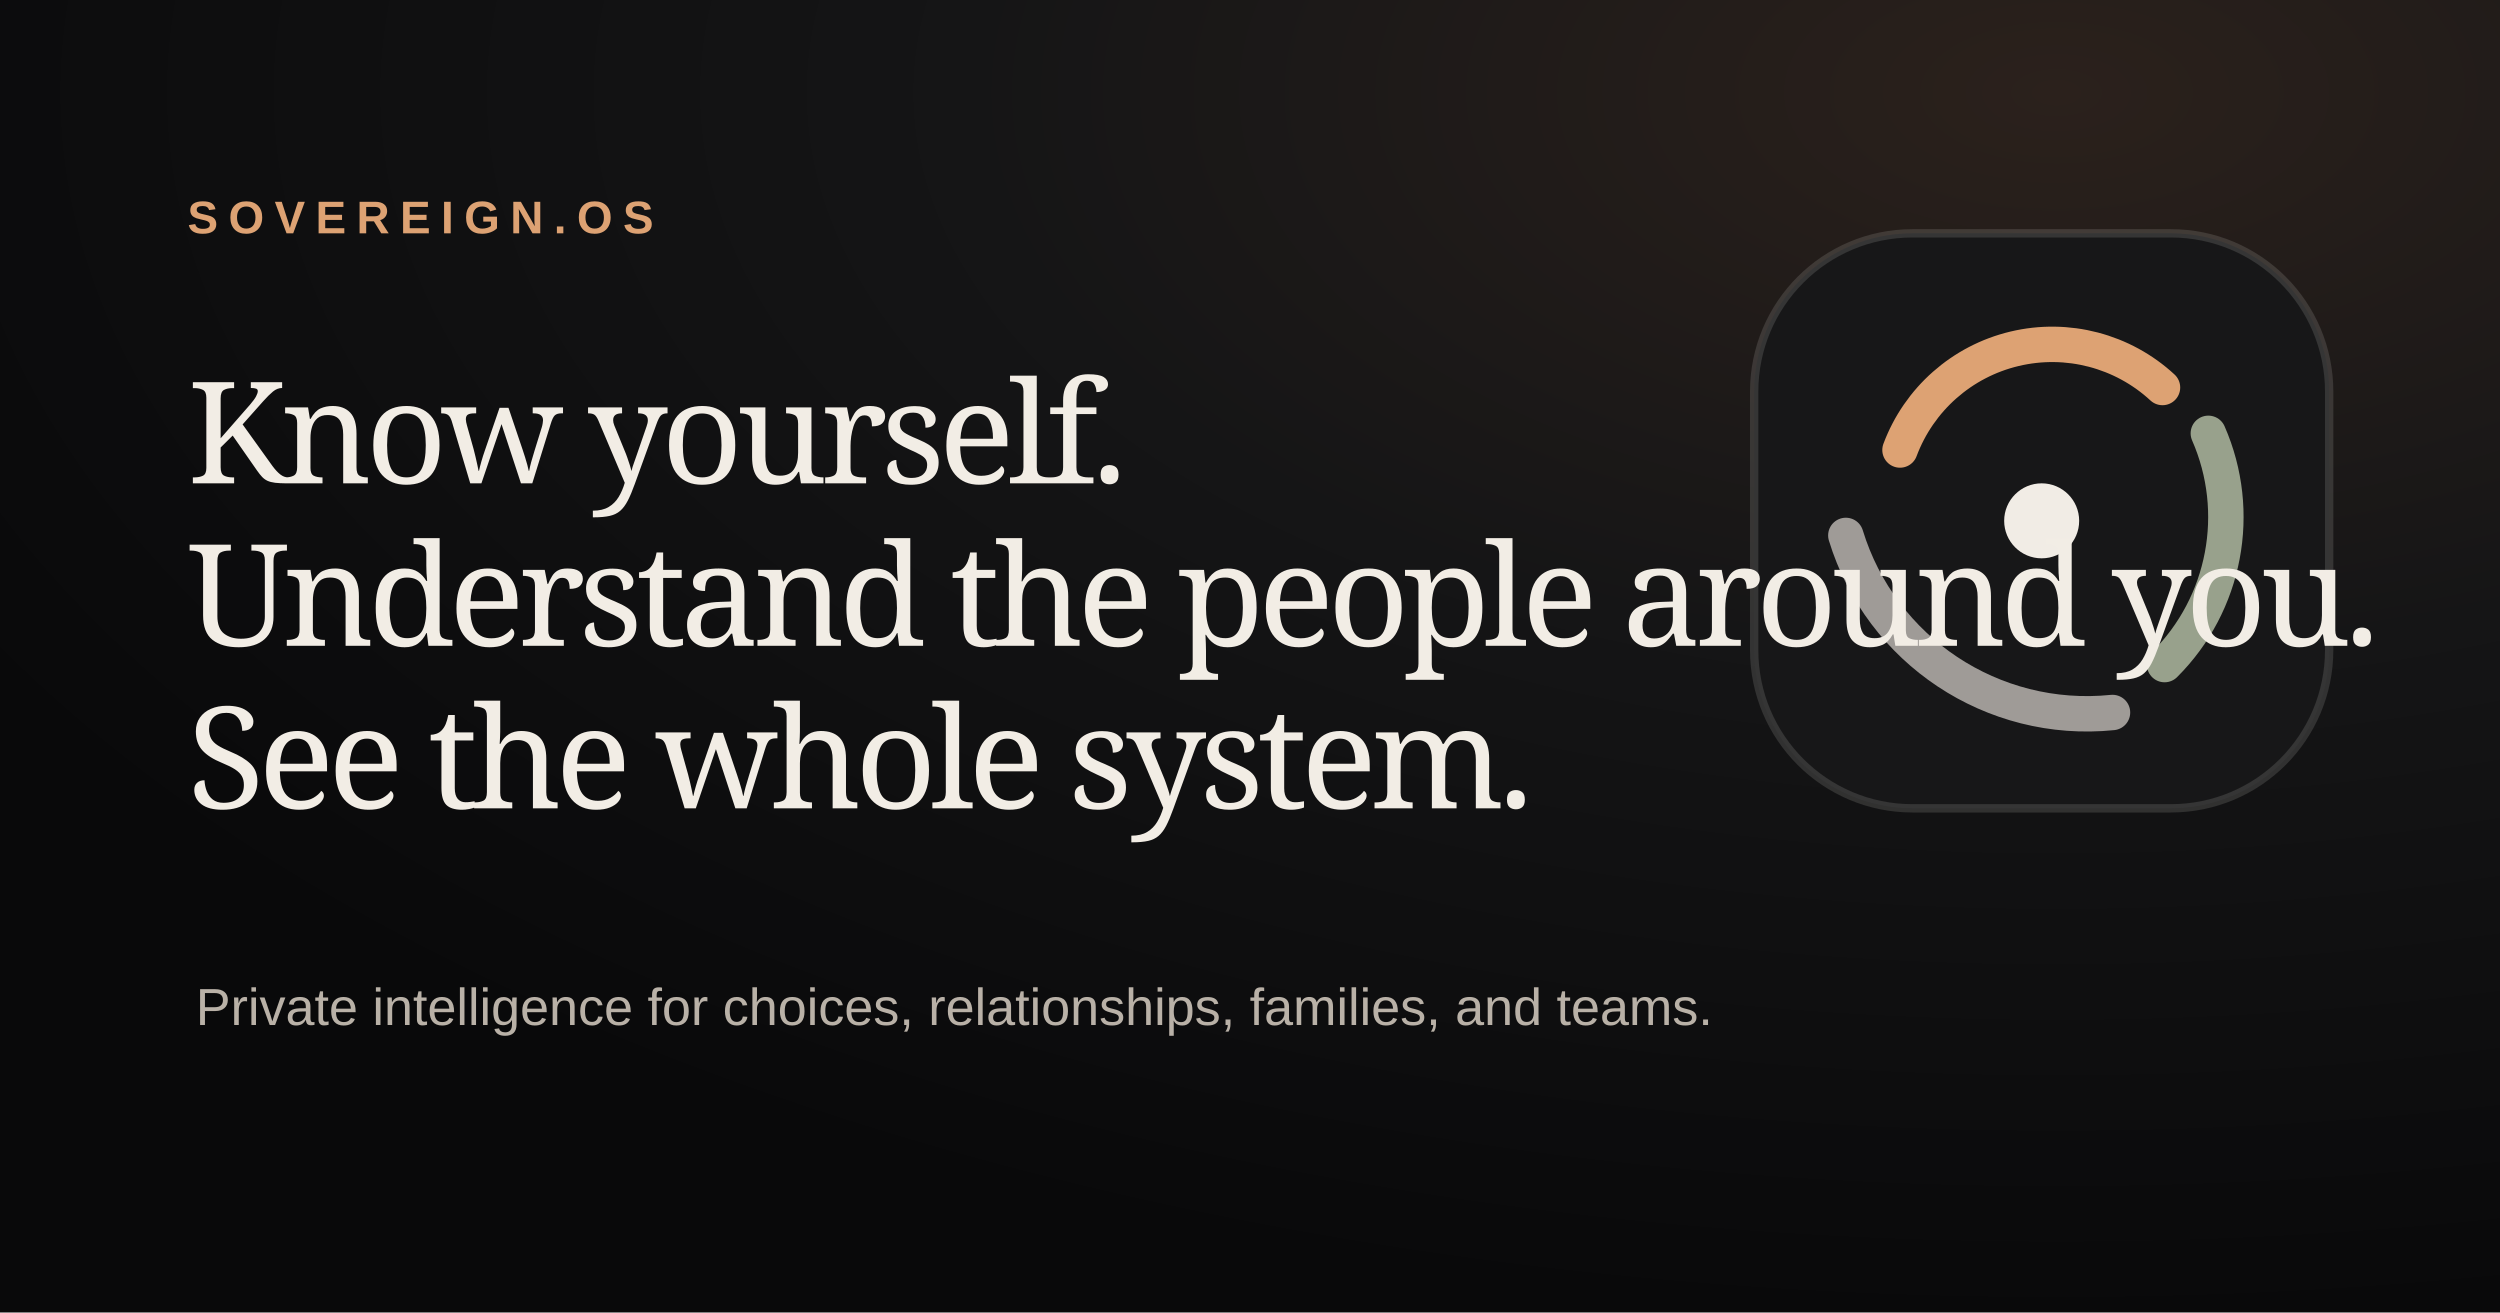
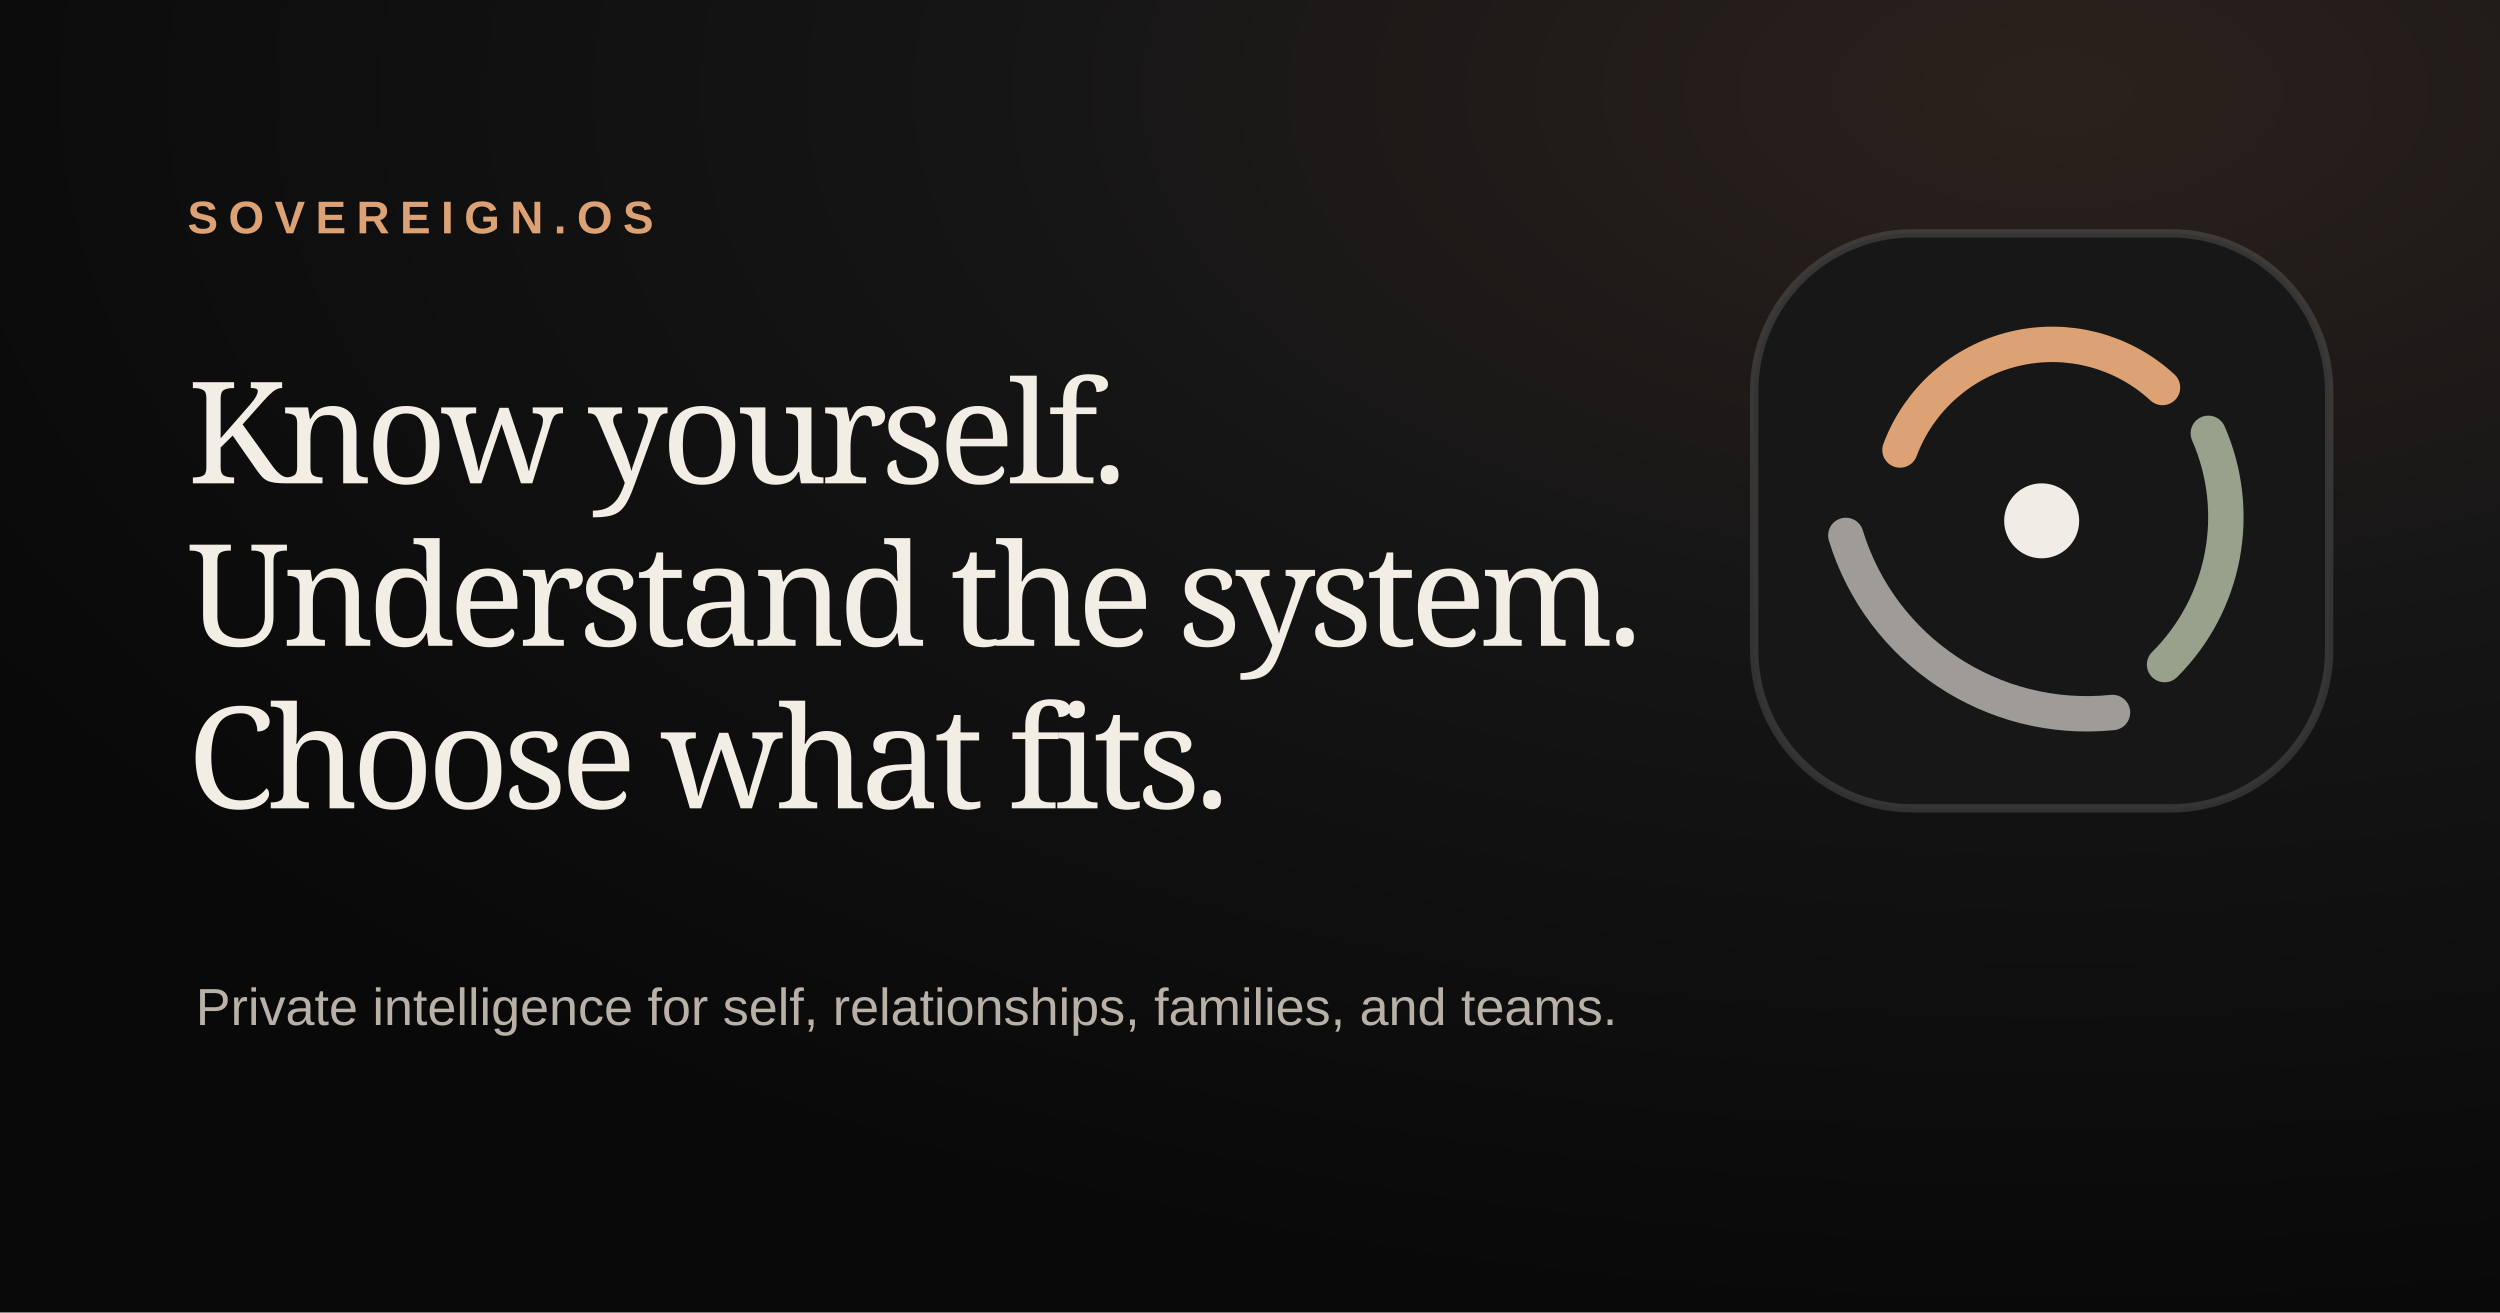
<svg xmlns="http://www.w3.org/2000/svg" width="1200" height="630" viewBox="0 0 1200 630" role="img" aria-labelledby="title desc">
  <defs>
    <radialGradient id="bg" cx="82%" cy="7%" r="94%">
      <stop offset="0" stop-color="#2b211c" />
      <stop offset=".46" stop-color="#151516" />
      <stop offset="1" stop-color="#09090a" />
    </radialGradient>
  </defs>
  <rect width="1200" height="630" fill="url(#bg)" />
  <rect x="842" y="112" width="276" height="276" rx="76" fill="#171718" stroke="#f1ece5" stroke-opacity=".14" stroke-width="4" />
  <circle cx="980" cy="250" r="18" fill="#f1ece5" />
  <path d="M912 216A78 78 0 0 1 1038 186" fill="none" stroke="#dda273" stroke-width="17" stroke-linecap="round" />
  <path d="M1060 208A100 100 0 0 1 1039 319" fill="none" stroke="#98a18c" stroke-width="17" stroke-linecap="round" />
  <path d="M1014 342A121 121 0 0 1 886 257" fill="none" stroke="#f1ece5" stroke-opacity=".62" stroke-width="17" stroke-linecap="round" />
  <text x="90" y="112" fill="#dda273" font-family="Arial, sans-serif" font-size="22" font-weight="700" letter-spacing="5">SOVEREIGN.OS</text>
  <text x="90" y="232" fill="#f2ede5" font-family="Georgia, serif" font-size="68" letter-spacing="-3">Know yourself.</text>
-   <text x="90" y="310" fill="#f2ede5" font-family="Georgia, serif" font-size="68" letter-spacing="-3">Understand the people around you.</text>
-   <text x="90" y="388" fill="#f2ede5" font-family="Georgia, serif" font-size="68" letter-spacing="-3">See the whole system.</text>
-   <text x="94" y="492" fill="#b9b1a7" font-family="Arial, sans-serif" font-size="25">Private intelligence for choices, relationships, families, and teams.</text>
+   <text x="90" y="310" fill="#f2ede5" font-family="Georgia, serif" font-size="68" letter-spacing="-3">Understand the system.</text>
+   <text x="90" y="388" fill="#f2ede5" font-family="Georgia, serif" font-size="68" letter-spacing="-3">Choose what fits.</text>
+   <text x="94" y="492" fill="#b9b1a7" font-family="Arial, sans-serif" font-size="25">Private intelligence for self, relationships, families, and teams.</text>
</svg>
